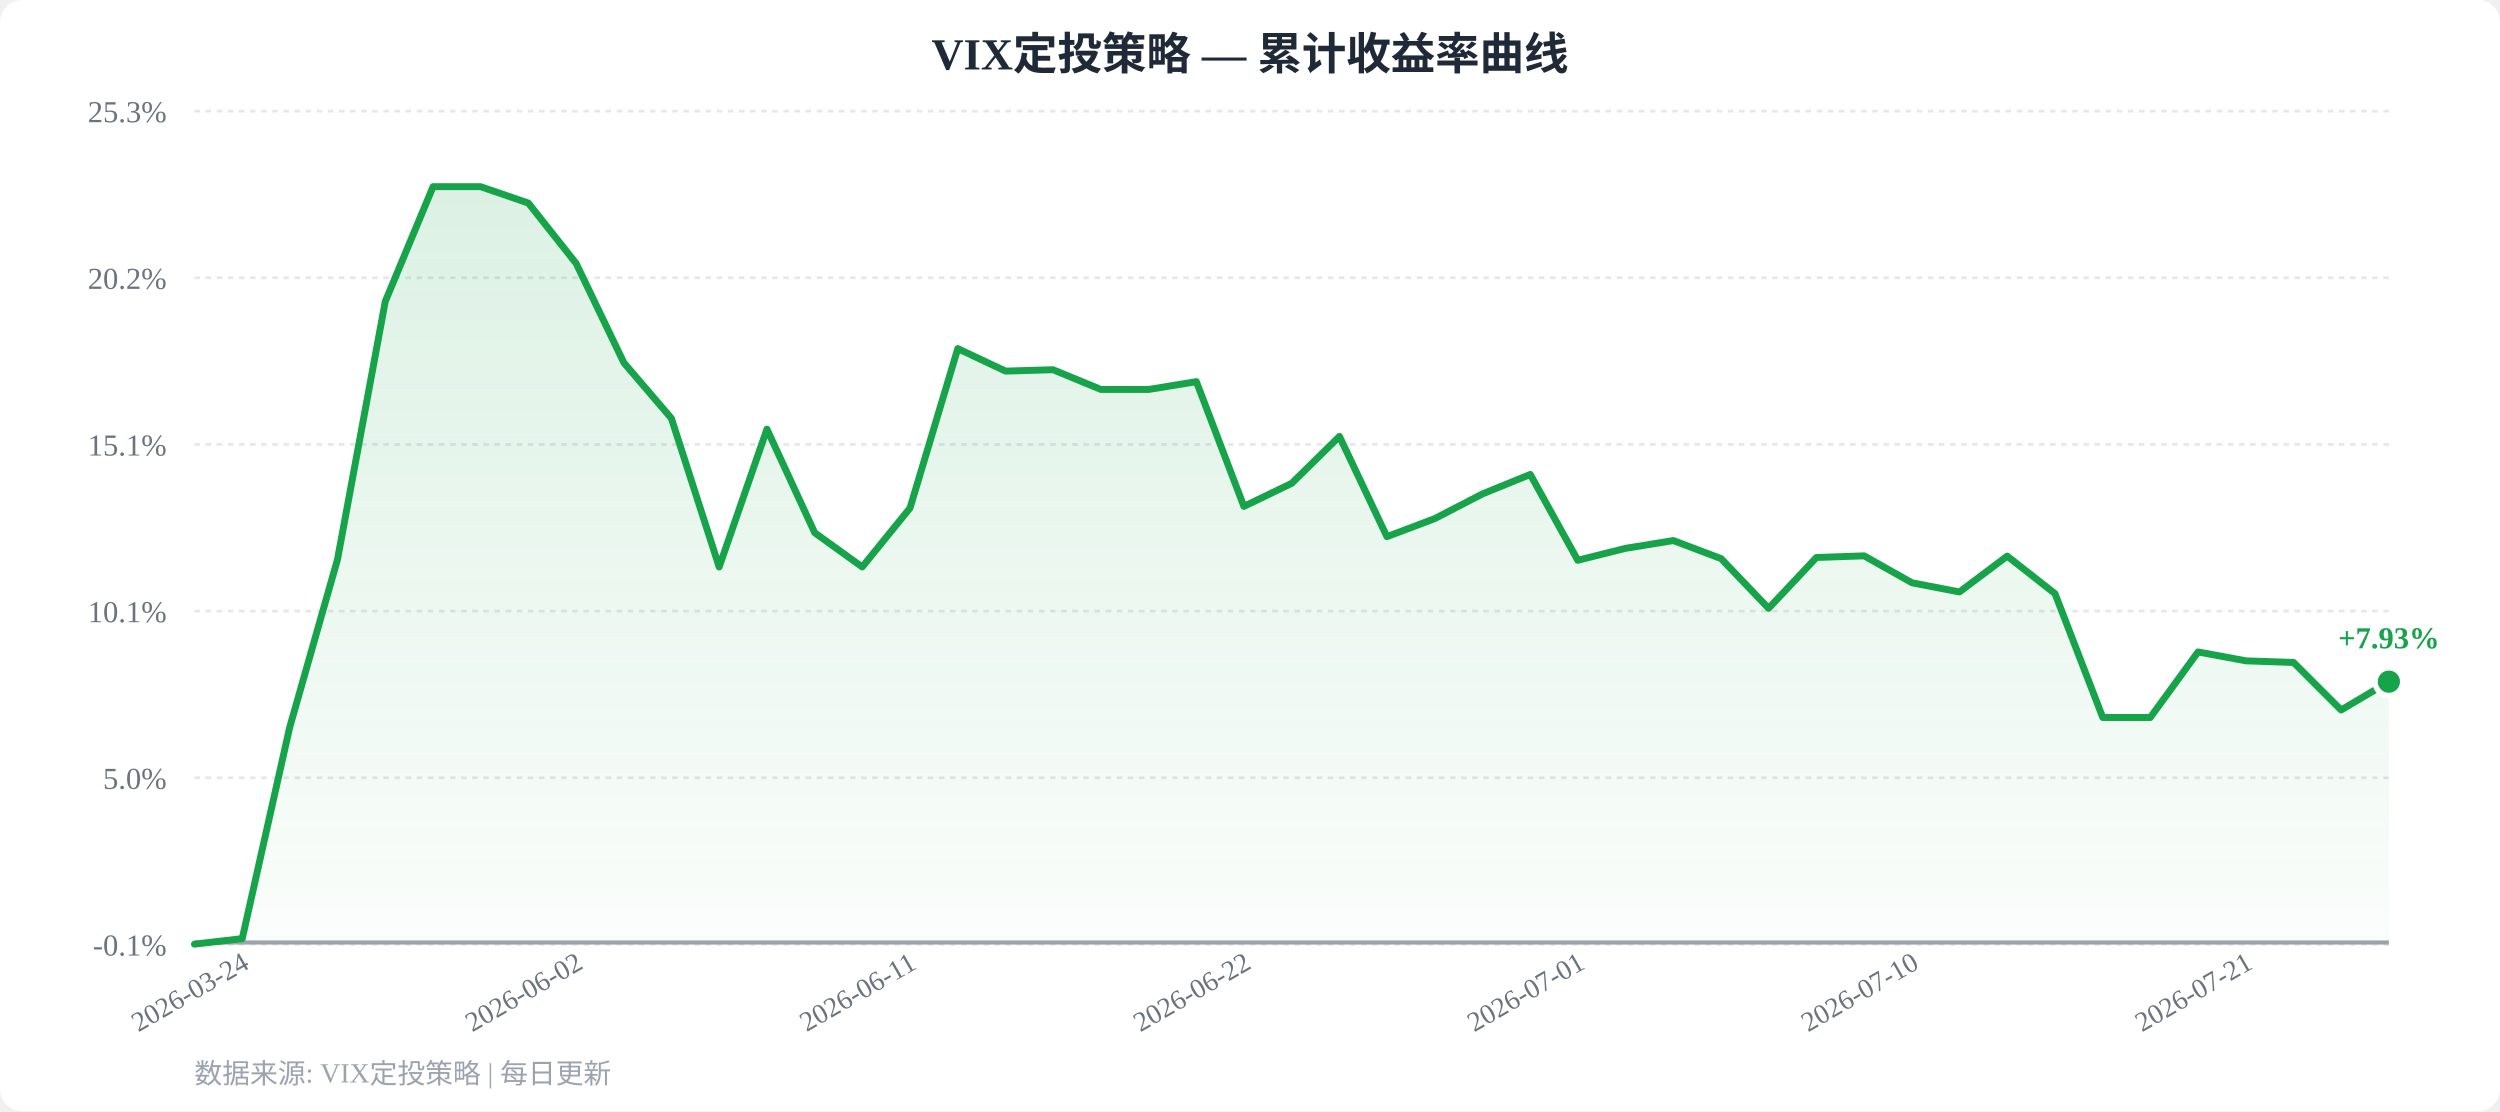
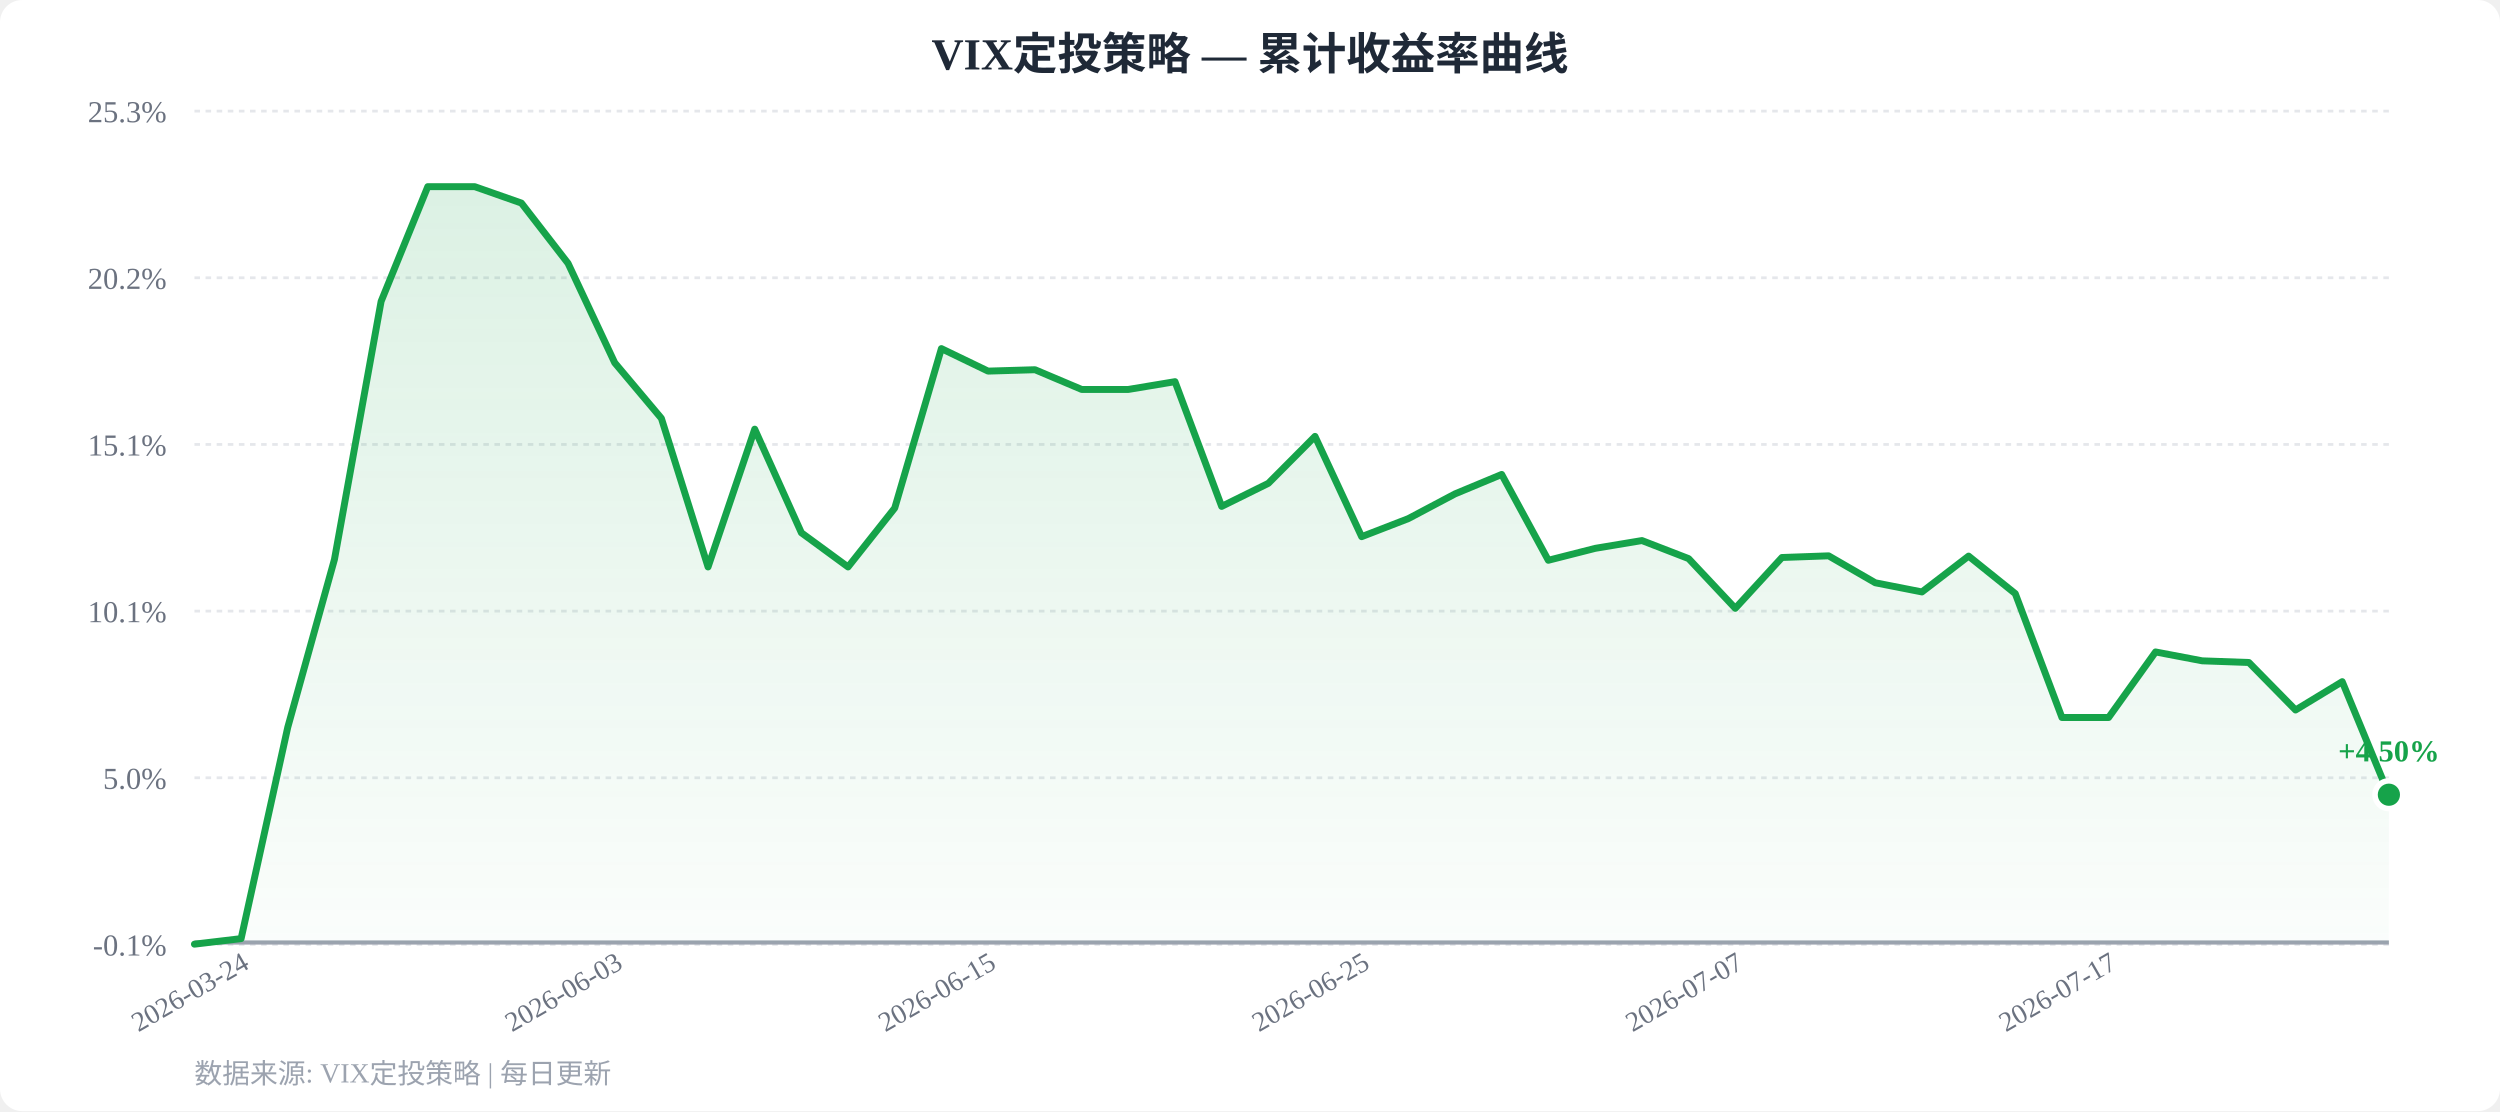
<svg xmlns="http://www.w3.org/2000/svg" viewBox="0 0 900 400" width="100%" height="100%">
  <defs>
    <linearGradient id="areaGradient" x1="0" y1="0" x2="0" y2="1">
      <stop offset="0%" stop-color="#16a34a" stop-opacity="0.15" />
      <stop offset="100%" stop-color="#16a34a" stop-opacity="0.02" />
    </linearGradient>
  </defs>
  <rect width="900" height="400" fill="#ffffff" rx="8" />
  <text x="450.0" y="25" text-anchor="middle" font-size="16" font-weight="bold" fill="#1f2937">VIX定投策略 — 累计收益率曲线</text>
  <line x1="70" y1="340.0" x2="860" y2="340.0" stroke="#e5e7eb" stroke-width="1" stroke-dasharray="2,2" />
  <line x1="70" y1="280.0" x2="860" y2="280.0" stroke="#e5e7eb" stroke-width="1" stroke-dasharray="2,2" />
  <line x1="70" y1="220.0" x2="860" y2="220.0" stroke="#e5e7eb" stroke-width="1" stroke-dasharray="2,2" />
  <line x1="70" y1="160.0" x2="860" y2="160.0" stroke="#e5e7eb" stroke-width="1" stroke-dasharray="2,2" />
  <line x1="70" y1="100.0" x2="860" y2="100.0" stroke="#e5e7eb" stroke-width="1" stroke-dasharray="2,2" />
  <line x1="70" y1="40.0" x2="860" y2="40.0" stroke="#e5e7eb" stroke-width="1" stroke-dasharray="2,2" />
  <line x1="70" y1="339.3" x2="860" y2="339.3" stroke="#9ca3af" stroke-width="1.5" />
-   <path d="M70.0,339.9 L87.2,337.9 L104.3,261.8 L121.5,201.4 L138.7,108.5 L155.9,67.2 L173.0,67.2 L190.2,73.1 L207.4,94.8 L224.6,130.6 L241.7,150.6 L258.9,204.1 L276.1,154.5 L293.3,191.8 L310.4,204.1 L327.6,182.9 L344.8,125.5 L362.0,133.6 L379.1,133.1 L396.3,140.2 L413.5,140.2 L430.7,137.4 L447.8,182.3 L465.0,174.0 L482.2,157.1 L499.3,193.2 L516.5,186.7 L533.7,177.8 L550.9,170.8 L568.0,201.7 L585.2,197.4 L602.4,194.6 L619.6,201.1 L636.7,219.0 L653.9,200.7 L671.1,200.1 L688.3,209.8 L705.4,213.1 L722.6,200.2 L739.8,213.7 L757.0,258.3 L774.1,258.3 L791.3,234.7 L808.5,237.9 L825.7,238.5 L842.8,255.6 L860.0,245.4 L860.0,339.3 L70.0,339.3 Z" fill="url(#areaGradient)" stroke="none" />
-   <path d="M70.0,339.9 L87.2,337.9 L104.3,261.8 L121.5,201.4 L138.7,108.5 L155.9,67.2 L173.0,67.2 L190.2,73.1 L207.4,94.8 L224.6,130.6 L241.7,150.6 L258.9,204.1 L276.1,154.5 L293.3,191.8 L310.4,204.1 L327.6,182.9 L344.8,125.5 L362.0,133.6 L379.1,133.1 L396.3,140.2 L413.5,140.2 L430.7,137.4 L447.8,182.3 L465.0,174.0 L482.2,157.1 L499.3,193.2 L516.5,186.7 L533.7,177.8 L550.9,170.8 L568.0,201.7 L585.2,197.4 L602.4,194.6 L619.6,201.1 L636.7,219.0 L653.9,200.7 L671.1,200.1 L688.3,209.8 L705.4,213.1 L722.6,200.2 L739.8,213.7 L757.0,258.3 L774.1,258.3 L791.3,234.7 L808.5,237.9 L825.7,238.5 L842.8,255.6 L860.0,245.4" fill="none" stroke="#16a34a" stroke-width="2.5" stroke-linejoin="round" stroke-linecap="round" />
-   <circle cx="860.0" cy="245.4" r="5" fill="#16a34a" stroke="#ffffff" stroke-width="2" />
-   <text x="860.0" y="233.4" text-anchor="middle" font-size="11" font-weight="bold" fill="#16a34a">+7.93%</text>
+   <path d="M70.0,339.9 L86.8,337.9 L103.6,261.8 L120.4,201.4 L137.2,108.5 L154.0,67.2 L170.9,67.2 L187.7,73.1 L204.5,94.8 L221.3,130.6 L238.1,150.6 L254.9,204.1 L271.7,154.5 L288.5,191.8 L305.3,204.1 L322.1,182.9 L338.9,125.5 L355.7,133.6 L372.6,133.1 L389.4,140.2 L406.2,140.2 L423.0,137.4 L439.8,182.3 L456.6,174.0 L473.4,157.1 L490.2,193.2 L507.0,186.7 L523.8,177.8 L540.6,170.8 L557.4,201.7 L574.3,197.4 L591.1,194.6 L607.9,201.1 L624.7,219.0 L641.5,200.7 L658.3,200.1 L675.1,209.8 L691.9,213.1 L708.7,200.2 L725.5,213.7 L742.3,258.3 L759.1,258.3 L776.0,234.7 L792.8,237.9 L809.6,238.5 L826.4,255.6 L843.2,245.4 L860.0,286.1 L860.0,339.3 L70.0,339.3 Z" fill="url(#areaGradient)" stroke="none" />
+   <path d="M70.0,339.9 L86.8,337.9 L103.6,261.8 L120.4,201.4 L137.2,108.5 L154.0,67.2 L170.9,67.2 L187.7,73.1 L204.5,94.8 L221.3,130.6 L238.1,150.6 L254.9,204.1 L271.7,154.5 L288.5,191.8 L305.3,204.1 L322.1,182.9 L338.9,125.5 L355.7,133.6 L372.6,133.1 L389.4,140.2 L406.2,140.2 L423.0,137.4 L439.8,182.3 L456.6,174.0 L473.4,157.1 L490.2,193.2 L507.0,186.7 L523.8,177.8 L540.6,170.8 L557.4,201.7 L574.3,197.4 L591.1,194.6 L607.9,201.1 L624.7,219.0 L641.5,200.7 L658.3,200.1 L675.1,209.8 L691.9,213.1 L708.7,200.2 L725.5,213.7 L742.3,258.3 L759.1,258.3 L776.0,234.7 L792.8,237.9 L809.6,238.5 L826.4,255.6 L843.2,245.4 L860.0,286.1" fill="none" stroke="#16a34a" stroke-width="2.5" stroke-linejoin="round" stroke-linecap="round" />
+   <circle cx="860.0" cy="286.1" r="5" fill="#16a34a" stroke="#ffffff" stroke-width="2" />
+   <text x="860.0" y="274.1" text-anchor="middle" font-size="11" font-weight="bold" fill="#16a34a">+4.50%</text>
  <text x="60" y="344.0" text-anchor="end" font-size="11" fill="#6b7280">-0.1%</text>
  <text x="60" y="284.0" text-anchor="end" font-size="11" fill="#6b7280">5.0%</text>
  <text x="60" y="224.0" text-anchor="end" font-size="11" fill="#6b7280">10.1%</text>
  <text x="60" y="164.0" text-anchor="end" font-size="11" fill="#6b7280">15.1%</text>
  <text x="60" y="104.0" text-anchor="end" font-size="11" fill="#6b7280">20.2%</text>
  <text x="60" y="44.0" text-anchor="end" font-size="11" fill="#6b7280">25.3%</text>
  <text x="70.0" y="360" text-anchor="middle" font-size="10" fill="#6b7280" transform="rotate(-30 70.0,360)">2026-03-24</text>
-   <text x="190.2" y="360" text-anchor="middle" font-size="10" fill="#6b7280" transform="rotate(-30 190.2,360)">2026-06-02</text>
-   <text x="310.4" y="360" text-anchor="middle" font-size="10" fill="#6b7280" transform="rotate(-30 310.4,360)">2026-06-11</text>
-   <text x="430.7" y="360" text-anchor="middle" font-size="10" fill="#6b7280" transform="rotate(-30 430.7,360)">2026-06-22</text>
-   <text x="550.9" y="360" text-anchor="middle" font-size="10" fill="#6b7280" transform="rotate(-30 550.9,360)">2026-07-01</text>
-   <text x="671.1" y="360" text-anchor="middle" font-size="10" fill="#6b7280" transform="rotate(-30 671.1,360)">2026-07-10</text>
-   <text x="791.3" y="360" text-anchor="middle" font-size="10" fill="#6b7280" transform="rotate(-30 791.3,360)">2026-07-21</text>
+   <text x="204.5" y="360" text-anchor="middle" font-size="10" fill="#6b7280" transform="rotate(-30 204.5,360)">2026-06-03</text>
+   <text x="338.9" y="360" text-anchor="middle" font-size="10" fill="#6b7280" transform="rotate(-30 338.9,360)">2026-06-15</text>
+   <text x="473.4" y="360" text-anchor="middle" font-size="10" fill="#6b7280" transform="rotate(-30 473.4,360)">2026-06-25</text>
+   <text x="607.9" y="360" text-anchor="middle" font-size="10" fill="#6b7280" transform="rotate(-30 607.9,360)">2026-07-07</text>
+   <text x="742.3" y="360" text-anchor="middle" font-size="10" fill="#6b7280" transform="rotate(-30 742.3,360)">2026-07-17</text>
  <text x="70" y="390" font-size="10" fill="#9ca3af">数据来源: VIX定投策略 | 每日更新</text>
</svg>
